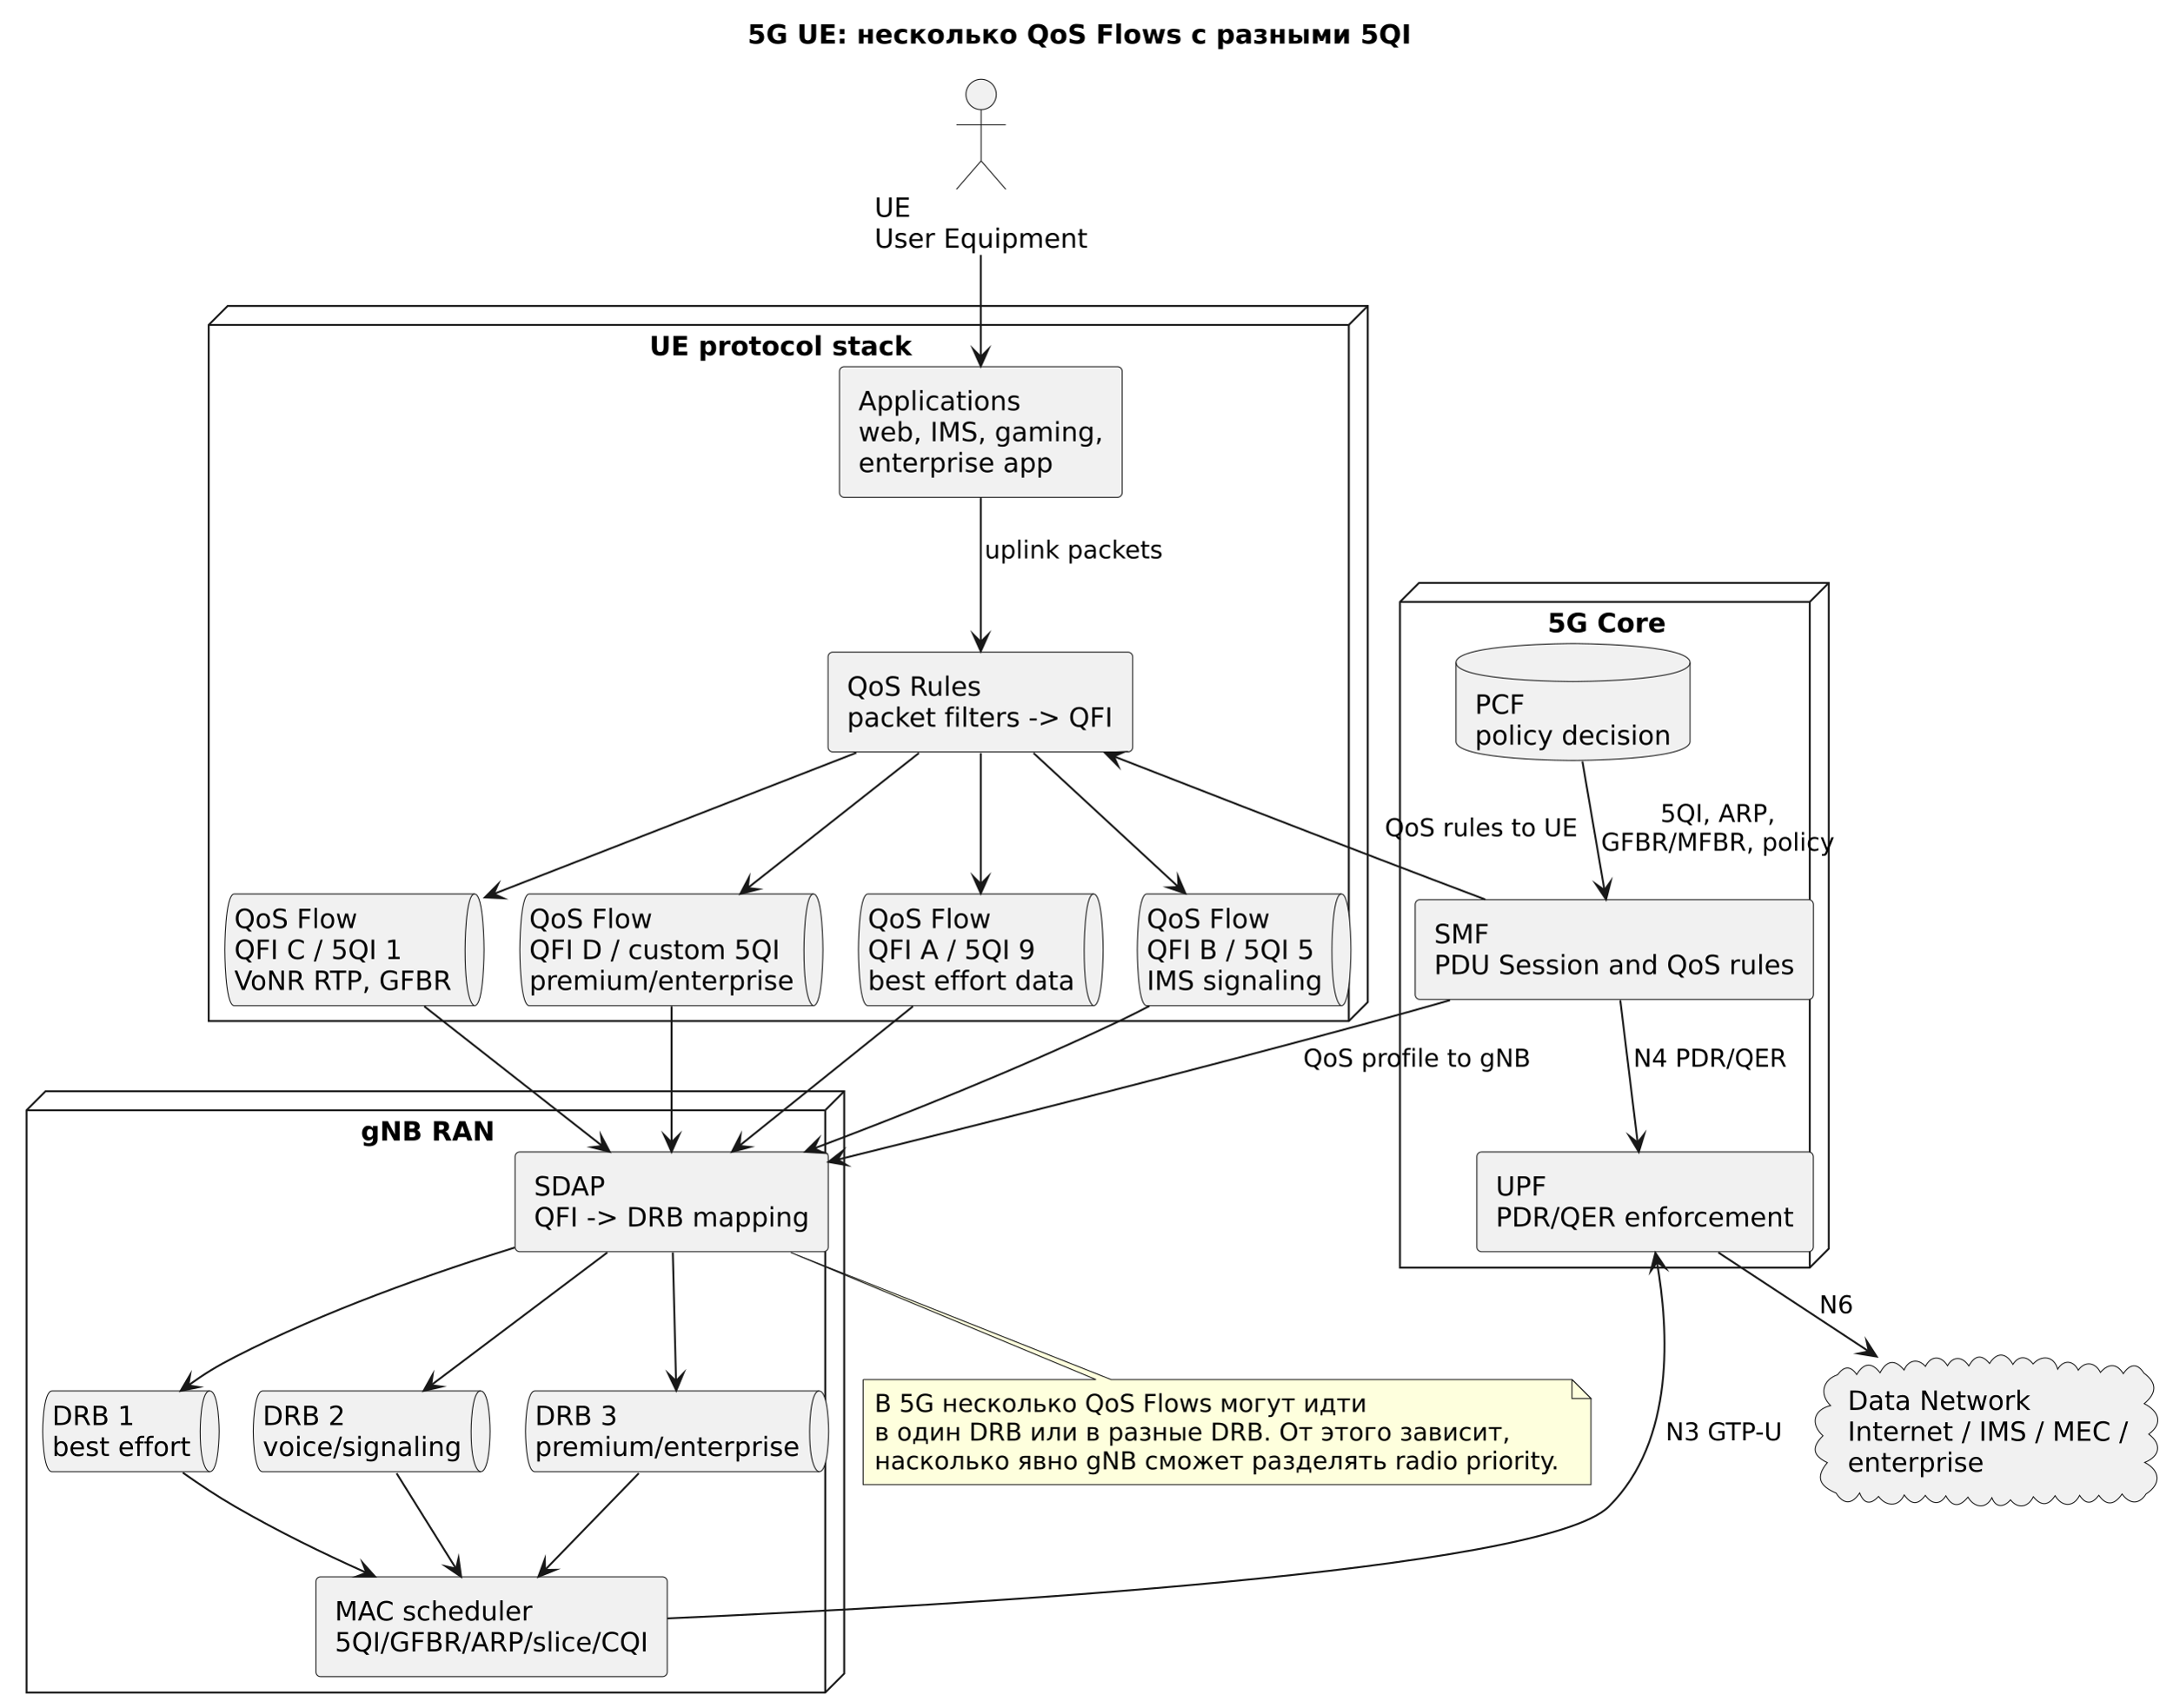
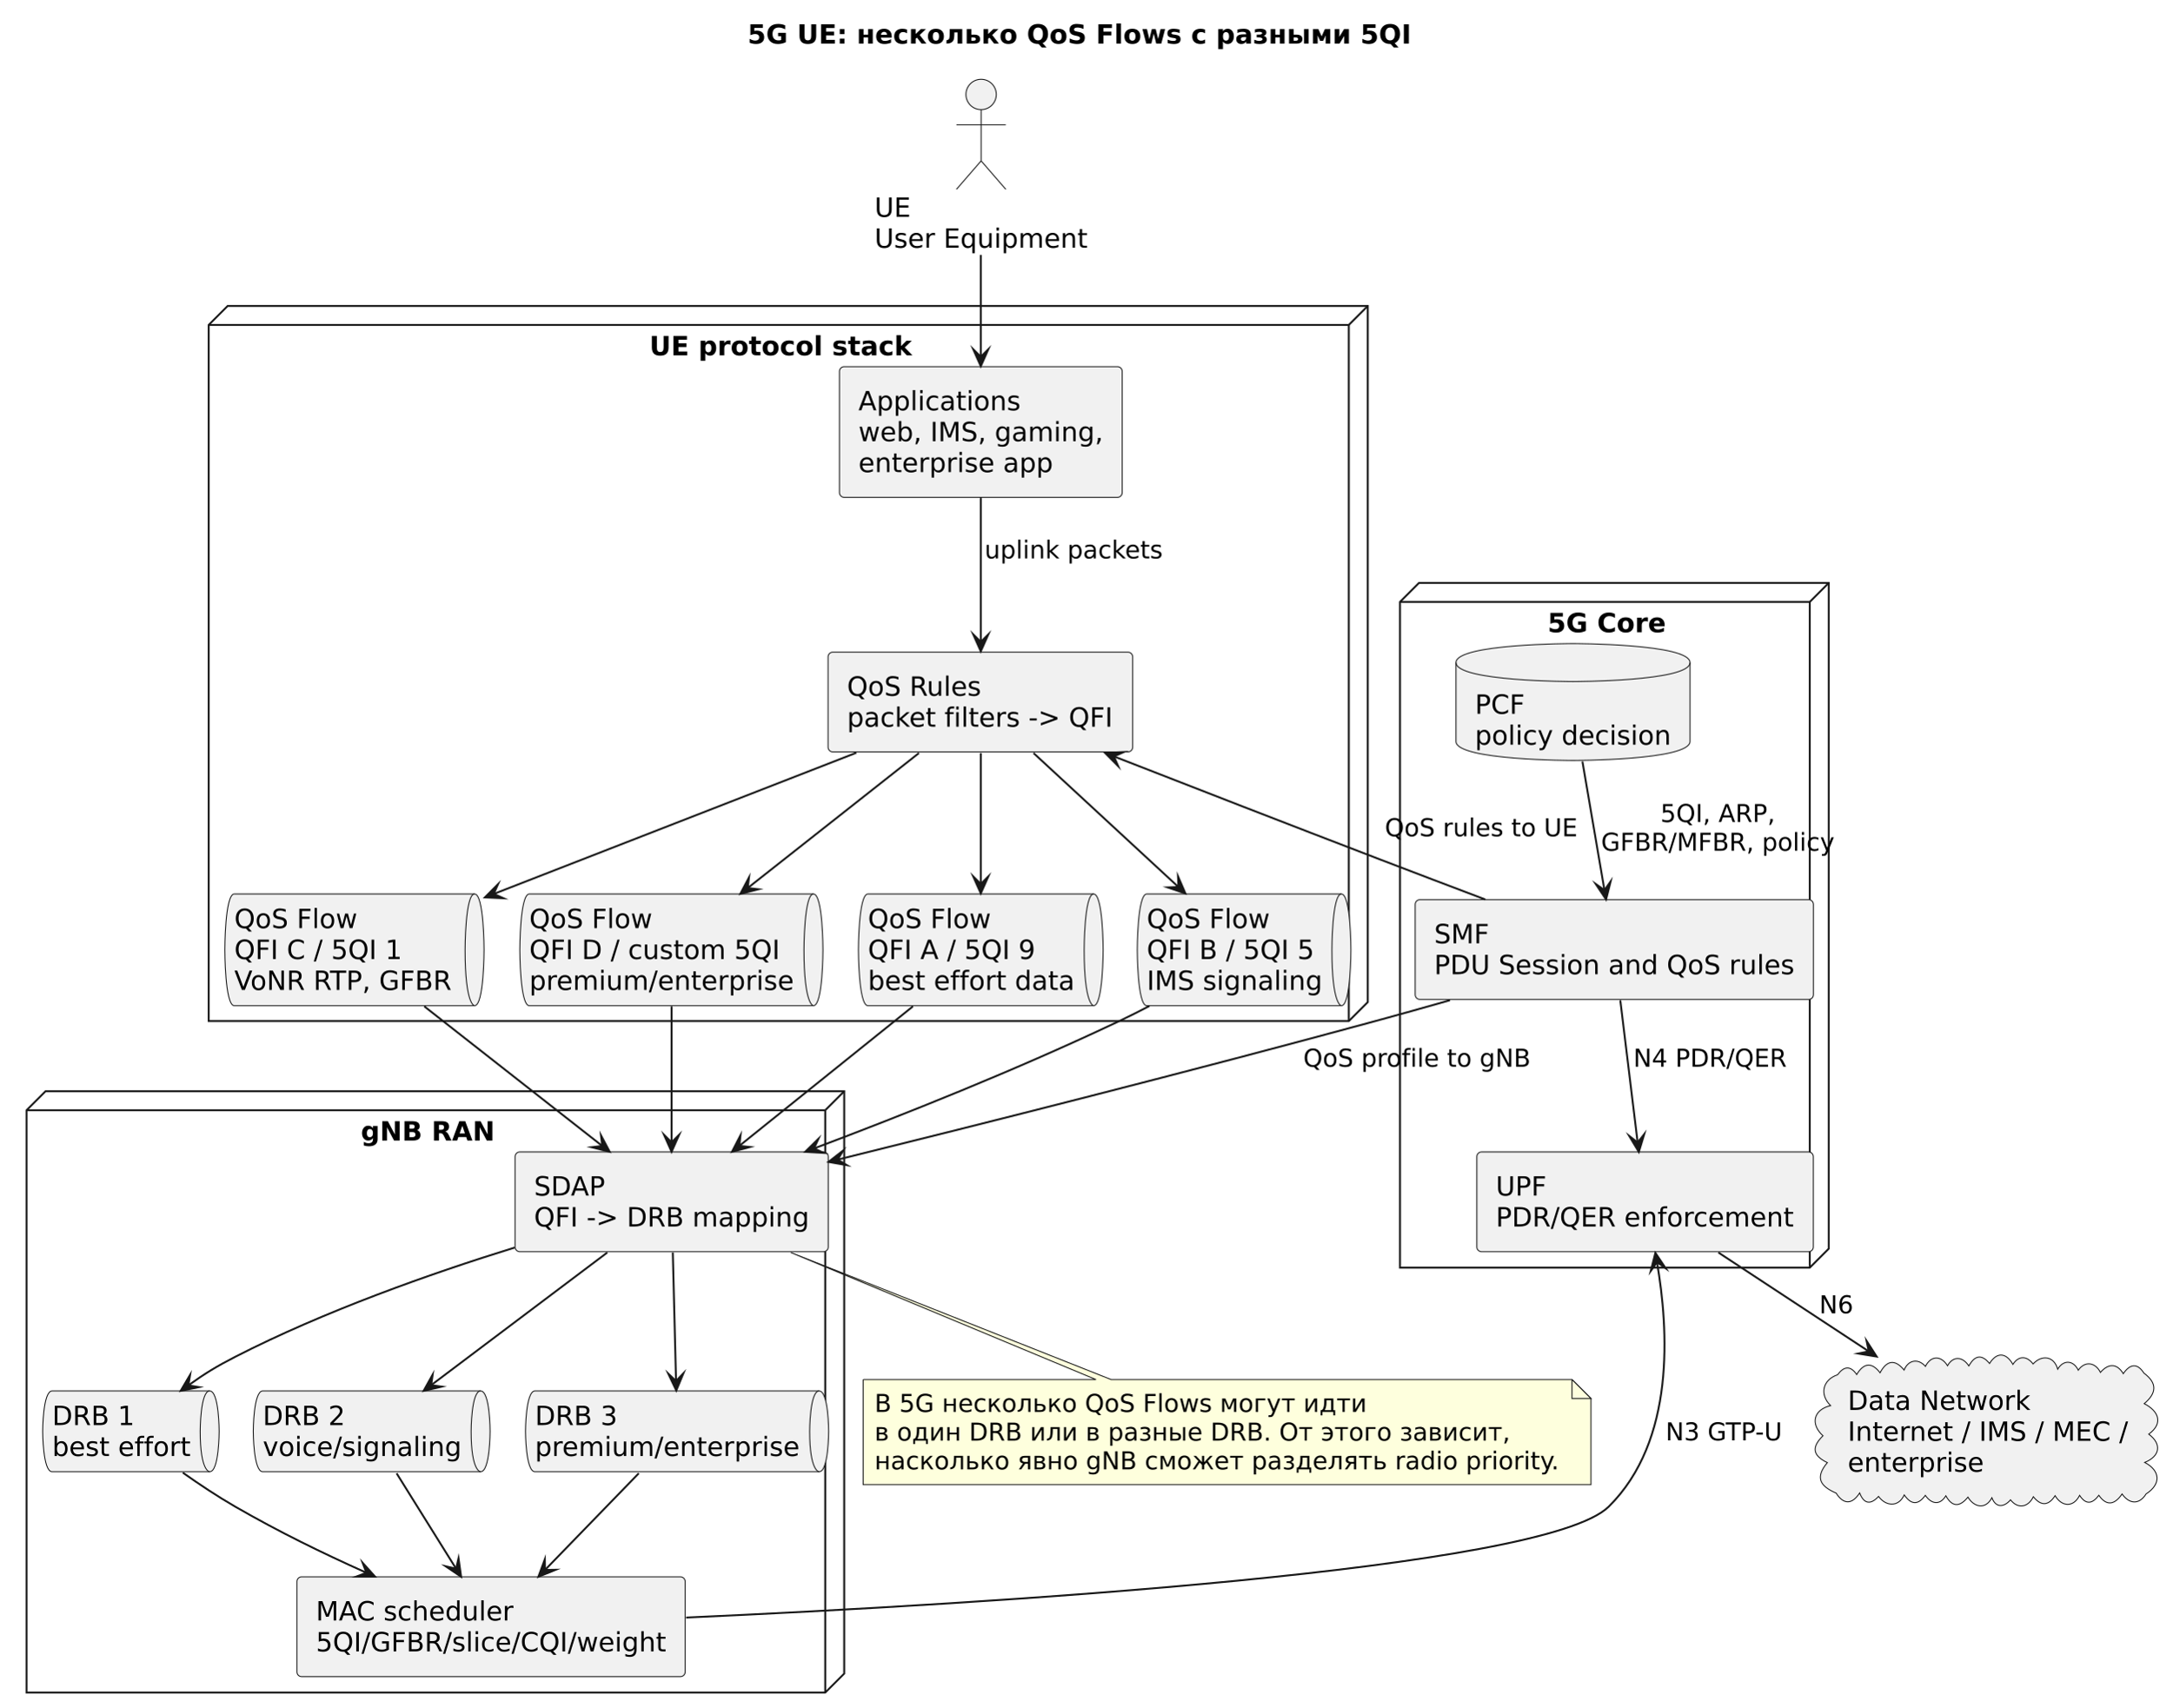
<svg xmlns="http://www.w3.org/2000/svg" contentStyleType="text/css" data-diagram-type="DESCRIPTION" height="900px" preserveAspectRatio="none" style="width:1145px;height:900px;background:#FFFFFF;" version="1.1" viewBox="0 0 1145 900" width="1145px" zoomAndPan="magnify">
  <defs />
  <g>
    <g class="title" data-source-line="5">
      <text fill="#000000" font-family="DejaVu Sans" font-size="14" font-weight="700" lengthAdjust="spacing" textLength="349.884" x="394.058" y="22.995">5G UE: несколько QoS Flows с разными 5QI</text>
    </g>
    <g class="cluster" data-qualified-name="UESTACK" data-source-line="8" id="ent0002">
      <polygon fill="none" points="110,171.297,120,161.297,721,161.297,721,528.297,711,538.297,110,538.297,110,171.297" style="stroke:#181818;stroke-width:1;stroke-linejoin:miter;stroke-miterlimit:10;" />
      <line style="stroke:#181818;stroke-width:1;" x1="711" x2="721" y1="171.297" y2="161.297" />
      <line style="stroke:#181818;stroke-width:1;" x1="110" x2="711" y1="171.297" y2="171.297" />
      <line style="stroke:#181818;stroke-width:1;" x1="711" x2="711" y1="171.297" y2="538.297" />
      <text fill="#000000" font-family="DejaVu Sans" font-size="14" font-weight="700" lengthAdjust="spacing" textLength="138.332" x="342.334" y="187.292">UE protocol stack</text>
    </g>
    <g class="cluster" data-qualified-name="GNB" data-source-line="16" id="ent0009">
      <polygon fill="none" points="14,585.297,24,575.297,445,575.297,445,882.297,435,892.297,14,892.297,14,585.297" style="stroke:#181818;stroke-width:1;stroke-linejoin:miter;stroke-miterlimit:10;" />
      <line style="stroke:#181818;stroke-width:1;" x1="435" x2="445" y1="585.297" y2="575.297" />
      <line style="stroke:#181818;stroke-width:1;" x1="14" x2="435" y1="585.297" y2="585.297" />
      <line style="stroke:#181818;stroke-width:1;" x1="435" x2="435" y1="585.297" y2="892.297" />
      <text fill="#000000" font-family="DejaVu Sans" font-size="14" font-weight="700" lengthAdjust="spacing" textLength="70.615" x="190.192" y="601.292">gNB RAN</text>
    </g>
    <g class="cluster" data-qualified-name="CORE" data-source-line="23" id="ent0015">
      <polygon fill="none" points="738,317.297,748,307.297,964,307.297,964,658.297,954,668.297,738,668.297,738,317.297" style="stroke:#181818;stroke-width:1;stroke-linejoin:miter;stroke-miterlimit:10;" />
      <line style="stroke:#181818;stroke-width:1;" x1="954" x2="964" y1="317.297" y2="307.297" />
      <line style="stroke:#181818;stroke-width:1;" x1="738" x2="954" y1="317.297" y2="317.297" />
      <line style="stroke:#181818;stroke-width:1;" x1="954" x2="954" y1="317.297" y2="668.297" />
      <text fill="#000000" font-family="DejaVu Sans" font-size="14" font-weight="700" lengthAdjust="spacing" textLength="62.398" x="815.801" y="333.292">5G Core</text>
    </g>
    <g class="entity" data-qualified-name="UE" data-source-line="7" id="ent0001">
      <ellipse cx="517.178" cy="49.797" fill="#F1F1F1" rx="8" ry="8" style="stroke:#181818;stroke-width:0.5;" />
      <path d="M517.178,57.797 L517.178,84.797 M504.178,65.797 L530.178,65.797 M517.178,84.797 L504.178,99.797 M517.178,84.797 L530.178,99.797" fill="none" style="stroke:#181818;stroke-width:0.5;" />
      <text fill="#000000" font-family="DejaVu Sans" font-size="14" lengthAdjust="spacing" textLength="19.093" x="461" y="114.292">UE</text>
      <text fill="#000000" font-family="DejaVu Sans" font-size="14" lengthAdjust="spacing" textLength="112.356" x="461" y="130.589">User Equipment</text>
    </g>
    <g class="entity" data-qualified-name="DN" data-source-line="28" id="ent0019">
      <path d="M968.678,724.748 C971.936,720.302 975.374,719.754 978.742,724.628 C982.358,718.636 986.547,717.843 991.055,723.7 C994.589,717.162 998.778,716.345 1003.728,722.258 C1005.925,716.919 1011.09,715.969 1014.955,720.328 C1017.978,714.455 1023.262,714.619 1026.611,719.991 C1029.742,714.497 1034.787,715.399 1037.832,720.086 C1040.987,714.683 1044.37,713.628 1048.764,718.805 C1052.762,712.47 1057.569,713.19 1061.083,719.284 C1064.201,714.518 1068.403,714.809 1071.71,719.061 C1076.22,714.184 1082.683,714.769 1084.691,721.79 C1087.82,716.662 1092.917,717.094 1095.534,722.326 C1099.184,717.227 1104.61,718.328 1107.213,723.514 C1111.266,718.857 1115.763,718.506 1119.257,724.167 C1122.64,719.229 1126.52,718.244 1130.152,723.911 C1137.377,729.264 1136.754,734.533 1130.29,740.004 C1137.553,743.7 1140.796,750.098 1132.688,756.087 C1139.859,761.412 1138.467,767.818 1130.552,770.979 C1138.963,775.42 1139.207,782.477 1131.257,787.612 C1127.551,793.529 1122.32,792.873 1118.613,787.612 C1114.953,792.991 1110.694,794.493 1106.373,788.311 C1103.011,792.767 1099.64,793.556 1096.242,788.349 C1092.872,794.948 1086.845,794.368 1083.315,788.515 C1079.764,793.97 1075.903,794.063 1071.844,789.073 C1069.208,794.51 1063.88,795.872 1059.814,790.695 C1056.567,794.529 1052.199,795.301 1050.01,789.606 C1046.501,796.143 1040.57,794.598 1037.374,789.272 C1033.181,794.407 1029.248,794.865 1025.738,788.576 C1022.444,793.896 1017.996,792.817 1014.914,788.341 C1011.043,793.603 1007.469,793.349 1003.803,788.124 C1000.639,794.816 994.104,794.126 990.252,788.907 C986.073,793.441 982.566,792.938 980.301,787.076 C976.398,793.068 971.94,793.48 967.926,787.188 C959.578,783.537 956.582,779.091 963.259,771.085 C955.472,767.324 954.849,762.959 960.955,756.936 C954.209,750.728 955.893,743.24 964.966,741.018 C959.041,735.173 960.748,727.431 968.678,724.748" fill="#F1F1F1" style="stroke:#181818;stroke-width:0.5;" />
      <text fill="#000000" font-family="DejaVu Sans" font-size="14" lengthAdjust="spacing" textLength="96.332" x="974" y="743.292">Data Network</text>
      <text fill="#000000" font-family="DejaVu Sans" font-size="14" lengthAdjust="spacing" textLength="148.032" x="974" y="759.589">Internet / IMS / MEC /</text>
      <text fill="#000000" font-family="DejaVu Sans" font-size="14" lengthAdjust="spacing" textLength="71.784" x="974" y="775.886">enterprise</text>
    </g>
    <g class="entity" data-qualified-name="GMN42" data-source-line="54" id="ent0043">
      <path d="M455,727.297 L455,782.695 A0,0 0 0 0 455,782.695 L838.661,782.695 A0,0 0 0 0 838.661,782.695 L838.661,737.297 L828.661,727.297 L585.711,727.297 L416.856,660.325 L577.711,727.297 L455,727.297 A0,0 0 0 0 455,727.297" fill="#FEFFDD" style="stroke:#181818;stroke-width:0.5;" />
      <path d="M828.661,727.297 L828.661,737.297 L838.661,737.297 L828.661,727.297" fill="#FEFFDD" style="stroke:#181818;stroke-width:0.5;" />
      <text fill="#000000" font-family="DejaVu Sans" font-size="13" lengthAdjust="spacing" textLength="259.486" x="461" y="744.364">В 5G несколько QoS Flows могут идти</text>
      <text fill="#000000" font-family="DejaVu Sans" font-size="13" lengthAdjust="spacing" textLength="335.099" x="461" y="759.497">в один DRB или в разные DRB. От этого зависит,</text>
      <text fill="#000000" font-family="DejaVu Sans" font-size="13" lengthAdjust="spacing" textLength="362.661" x="461" y="774.629">насколько явно gNB сможет разделять radio priority.</text>
    </g>
    <g class="entity" data-qualified-name="UESTACK.APPS" data-source-line="9" id="ent0003">
      <rect fill="#F1F1F1" height="68.891" rx="2.5" ry="2.5" style="stroke:#181818;stroke-width:0.5;" width="149.049" x="442.5" y="193.297" />
      <text fill="#000000" font-family="DejaVu Sans" font-size="14" lengthAdjust="spacing" textLength="85.518" x="452.5" y="216.292">Applications</text>
      <text fill="#000000" font-family="DejaVu Sans" font-size="14" lengthAdjust="spacing" textLength="129.049" x="452.5" y="232.589">web, IMS, gaming,</text>
      <text fill="#000000" font-family="DejaVu Sans" font-size="14" lengthAdjust="spacing" textLength="102.587" x="452.5" y="248.886">enterprise app</text>
    </g>
    <g class="entity" data-qualified-name="UESTACK.QRULES" data-source-line="10" id="ent0004">
      <rect fill="#F1F1F1" height="52.594" rx="2.5" ry="2.5" style="stroke:#181818;stroke-width:0.5;" width="160.567" x="436.5" y="343.797" />
      <text fill="#000000" font-family="DejaVu Sans" font-size="14" lengthAdjust="spacing" textLength="71.319" x="446.5" y="366.792">QoS Rules</text>
      <text fill="#000000" font-family="DejaVu Sans" font-size="14" lengthAdjust="spacing" textLength="140.567" x="446.5" y="383.089">packet filters -&gt; QFI</text>
    </g>
    <g class="entity" data-qualified-name="UESTACK.Q9" data-source-line="11" id="ent0005">
      <path d="M457.5,471.297 L576.499,471.297 C581.499,471.297 581.499,500.742 581.499,500.742 C581.499,500.742 581.499,530.188 576.499,530.188 L457.5,530.188 C452.5,530.188 452.5,500.742 452.5,500.742 C452.5,500.742 452.5,471.297 457.5,471.297" fill="#F1F1F1" style="stroke:#181818;stroke-width:0.5;" />
      <path d="M576.499,471.297 C571.499,471.297 571.499,500.742 571.499,500.742 C571.499,530.188 576.499,530.188 576.499,530.188" fill="none" style="stroke:#181818;stroke-width:0.5;" />
      <text fill="#000000" font-family="DejaVu Sans" font-size="14" lengthAdjust="spacing" textLength="64.88" x="457.5" y="489.292">QoS Flow</text>
      <text fill="#000000" font-family="DejaVu Sans" font-size="14" lengthAdjust="spacing" textLength="88.259" x="457.5" y="505.589">QFI A / 5QI 9</text>
      <text fill="#000000" font-family="DejaVu Sans" font-size="14" lengthAdjust="spacing" textLength="108.999" x="457.5" y="521.886">best effort data</text>
    </g>
    <g class="entity" data-qualified-name="UESTACK.Q5" data-source-line="12" id="ent0006">
      <path d="M604.5,471.297 L707.106,471.297 C712.106,471.297 712.106,500.742 712.106,500.742 C712.106,500.742 712.106,530.188 707.106,530.188 L604.5,530.188 C599.5,530.188 599.5,500.742 599.5,500.742 C599.5,500.742 599.5,471.297 604.5,471.297" fill="#F1F1F1" style="stroke:#181818;stroke-width:0.5;" />
      <path d="M707.106,471.297 C702.106,471.297 702.106,500.742 702.106,500.742 C702.106,530.188 707.106,530.188 707.106,530.188" fill="none" style="stroke:#181818;stroke-width:0.5;" />
      <text fill="#000000" font-family="DejaVu Sans" font-size="14" lengthAdjust="spacing" textLength="64.88" x="604.5" y="489.292">QoS Flow</text>
      <text fill="#000000" font-family="DejaVu Sans" font-size="14" lengthAdjust="spacing" textLength="88.286" x="604.5" y="505.589">QFI B / 5QI 5</text>
      <text fill="#000000" font-family="DejaVu Sans" font-size="14" lengthAdjust="spacing" textLength="92.606" x="604.5" y="521.886">IMS signaling</text>
    </g>
    <g class="entity" data-qualified-name="UESTACK.Q1" data-source-line="13" id="ent0007">
      <path d="M123.5,471.297 L250.148,471.297 C255.148,471.297 255.148,500.742 255.148,500.742 C255.148,500.742 255.148,530.188 250.148,530.188 L123.5,530.188 C118.5,530.188 118.5,500.742 118.5,500.742 C118.5,500.742 118.5,471.297 123.5,471.297" fill="#F1F1F1" style="stroke:#181818;stroke-width:0.5;" />
      <path d="M250.148,471.297 C245.148,471.297 245.148,500.742 245.148,500.742 C245.148,530.188 250.148,530.188 250.148,530.188" fill="none" style="stroke:#181818;stroke-width:0.5;" />
      <text fill="#000000" font-family="DejaVu Sans" font-size="14" lengthAdjust="spacing" textLength="64.88" x="123.5" y="489.292">QoS Flow</text>
      <text fill="#000000" font-family="DejaVu Sans" font-size="14" lengthAdjust="spacing" textLength="88.457" x="123.5" y="505.589">QFI C / 5QI 1</text>
      <text fill="#000000" font-family="DejaVu Sans" font-size="14" lengthAdjust="spacing" textLength="116.648" x="123.5" y="521.886">VoNR RTP, GFBR</text>
    </g>
    <g class="entity" data-qualified-name="UESTACK.QC" data-source-line="14" id="ent0008">
      <path d="M279,471.297 L428.795,471.297 C433.795,471.297 433.795,500.742 433.795,500.742 C433.795,500.742 433.795,530.188 428.795,530.188 L279,530.188 C274,530.188 274,500.742 274,500.742 C274,500.742 274,471.297 279,471.297" fill="#F1F1F1" style="stroke:#181818;stroke-width:0.5;" />
      <path d="M428.795,471.297 C423.795,471.297 423.795,500.742 423.795,500.742 C423.795,530.188 428.795,530.188 428.795,530.188" fill="none" style="stroke:#181818;stroke-width:0.5;" />
      <text fill="#000000" font-family="DejaVu Sans" font-size="14" lengthAdjust="spacing" textLength="64.88" x="279" y="489.292">QoS Flow</text>
      <text fill="#000000" font-family="DejaVu Sans" font-size="14" lengthAdjust="spacing" textLength="132.111" x="279" y="505.589">QFI D / custom 5QI</text>
      <text fill="#000000" font-family="DejaVu Sans" font-size="14" lengthAdjust="spacing" textLength="139.795" x="279" y="521.886">premium/enterprise</text>
    </g>
    <g class="entity" data-qualified-name="GNB.SDAP" data-source-line="17" id="ent0010">
      <rect fill="#F1F1F1" height="52.594" rx="2.5" ry="2.5" style="stroke:#181818;stroke-width:0.5;" width="165.086" x="271.5" y="607.297" />
      <text fill="#000000" font-family="DejaVu Sans" font-size="14" lengthAdjust="spacing" textLength="37.687" x="281.5" y="630.292">SDAP</text>
      <text fill="#000000" font-family="DejaVu Sans" font-size="14" lengthAdjust="spacing" textLength="145.086" x="281.5" y="646.589">QFI -&gt; DRB mapping</text>
    </g>
    <g class="entity" data-qualified-name="GNB.DRB1" data-source-line="18" id="ent0011">
      <path d="M27.5,733.297 L110.515,733.297 C115.515,733.297 115.515,754.594 115.515,754.594 C115.515,754.594 115.515,775.891 110.515,775.891 L27.5,775.891 C22.5,775.891 22.5,754.594 22.5,754.594 C22.5,754.594 22.5,733.297 27.5,733.297" fill="#F1F1F1" style="stroke:#181818;stroke-width:0.5;" />
      <path d="M110.515,733.297 C105.515,733.297 105.515,754.594 105.515,754.594 C105.515,775.891 110.515,775.891 110.515,775.891" fill="none" style="stroke:#181818;stroke-width:0.5;" />
      <text fill="#000000" font-family="DejaVu Sans" font-size="14" lengthAdjust="spacing" textLength="43.47" x="27.5" y="751.292">DRB 1</text>
      <text fill="#000000" font-family="DejaVu Sans" font-size="14" lengthAdjust="spacing" textLength="73.015" x="27.5" y="767.589">best effort</text>
    </g>
    <g class="entity" data-qualified-name="GNB.DRB2" data-source-line="19" id="ent0012">
      <path d="M138.5,733.297 L253.329,733.297 C258.329,733.297 258.329,754.594 258.329,754.594 C258.329,754.594 258.329,775.891 253.329,775.891 L138.5,775.891 C133.5,775.891 133.5,754.594 133.5,754.594 C133.5,754.594 133.5,733.297 138.5,733.297" fill="#F1F1F1" style="stroke:#181818;stroke-width:0.5;" />
      <path d="M253.329,733.297 C248.329,733.297 248.329,754.594 248.329,754.594 C248.329,775.891 253.329,775.891 253.329,775.891" fill="none" style="stroke:#181818;stroke-width:0.5;" />
      <text fill="#000000" font-family="DejaVu Sans" font-size="14" lengthAdjust="spacing" textLength="43.47" x="138.5" y="751.292">DRB 2</text>
      <text fill="#000000" font-family="DejaVu Sans" font-size="14" lengthAdjust="spacing" textLength="104.829" x="138.5" y="767.589">voice/signaling</text>
    </g>
    <g class="entity" data-qualified-name="GNB.DRB3" data-source-line="20" id="ent0013">
      <path d="M282,733.297 L431.795,733.297 C436.795,733.297 436.795,754.594 436.795,754.594 C436.795,754.594 436.795,775.891 431.795,775.891 L282,775.891 C277,775.891 277,754.594 277,754.594 C277,754.594 277,733.297 282,733.297" fill="#F1F1F1" style="stroke:#181818;stroke-width:0.5;" />
      <path d="M431.795,733.297 C426.795,733.297 426.795,754.594 426.795,754.594 C426.795,775.891 431.795,775.891 431.795,775.891" fill="none" style="stroke:#181818;stroke-width:0.5;" />
      <text fill="#000000" font-family="DejaVu Sans" font-size="14" lengthAdjust="spacing" textLength="43.47" x="282" y="751.292">DRB 3</text>
      <text fill="#000000" font-family="DejaVu Sans" font-size="14" lengthAdjust="spacing" textLength="139.795" x="282" y="767.589">premium/enterprise</text>
    </g>
    <g class="entity" data-qualified-name="GNB.SCH" data-source-line="21" id="ent0014">
-       <rect fill="#F1F1F1" height="52.594" rx="2.5" ry="2.5" style="stroke:#181818;stroke-width:0.5;" width="185.211" x="166.5" y="831.297" />
-       <text fill="#000000" font-family="DejaVu Sans" font-size="14" lengthAdjust="spacing" textLength="104.378" x="176.5" y="854.292">MAC scheduler</text>
-       <text fill="#000000" font-family="DejaVu Sans" font-size="14" lengthAdjust="spacing" textLength="165.211" x="176.5" y="870.589">5QI/GFBR/ARP/slice/CQI</text>
+       <rect fill="#F1F1F1" height="52.594" rx="2.5" ry="2.5" style="stroke:#181818;stroke-width:0.5;" width="204.666" x="156.5" y="831.297" />
+       <text fill="#000000" font-family="DejaVu Sans" font-size="14" lengthAdjust="spacing" textLength="104.378" x="166.5" y="854.292">MAC scheduler</text>
+       <text fill="#000000" font-family="DejaVu Sans" font-size="14" lengthAdjust="spacing" textLength="184.666" x="166.5" y="870.589">5QI/GFBR/slice/CQI/weight</text>
    </g>
    <g class="entity" data-qualified-name="CORE.SMF" data-source-line="24" id="ent0016">
      <rect fill="#F1F1F1" height="52.594" rx="2.5" ry="2.5" style="stroke:#181818;stroke-width:0.5;" width="209.923" x="746" y="474.297" />
      <text fill="#000000" font-family="DejaVu Sans" font-size="14" lengthAdjust="spacing" textLength="29.019" x="756" y="497.292">SMF</text>
      <text fill="#000000" font-family="DejaVu Sans" font-size="14" lengthAdjust="spacing" textLength="189.923" x="756" y="513.589">PDU Session and QoS rules</text>
    </g>
    <g class="entity" data-qualified-name="CORE.UPF" data-source-line="25" id="ent0017">
      <rect fill="#F1F1F1" height="52.594" rx="2.5" ry="2.5" style="stroke:#181818;stroke-width:0.5;" width="177.37" x="778.5" y="607.297" />
      <text fill="#000000" font-family="DejaVu Sans" font-size="14" lengthAdjust="spacing" textLength="26.742" x="788.5" y="630.292">UPF</text>
      <text fill="#000000" font-family="DejaVu Sans" font-size="14" lengthAdjust="spacing" textLength="157.37" x="788.5" y="646.589">PDR/QER enforcement</text>
    </g>
    <g class="entity" data-qualified-name="CORE.PCF" data-source-line="26" id="ent0018">
      <path d="M767.5,349.297 C767.5,339.297 829.187,339.297 829.187,339.297 C829.187,339.297 890.873,339.297 890.873,349.297 L890.873,390.891 C890.873,400.891 829.187,400.891 829.187,400.891 C829.187,400.891 767.5,400.891 767.5,390.891 L767.5,349.297" fill="#F1F1F1" style="stroke:#181818;stroke-width:0.5;" />
      <path d="M767.5,349.297 C767.5,359.297 829.187,359.297 829.187,359.297 C829.187,359.297 890.873,359.297 890.873,349.297" fill="none" style="stroke:#181818;stroke-width:0.5;" />
      <text fill="#000000" font-family="DejaVu Sans" font-size="14" lengthAdjust="spacing" textLength="26.27" x="777.5" y="376.292">PCF</text>
      <text fill="#000000" font-family="DejaVu Sans" font-size="14" lengthAdjust="spacing" textLength="103.373" x="777.5" y="392.589">policy decision</text>
    </g>
    <g class="link" data-entity-1="ent0001" data-entity-2="ent0003" data-link-type="dependency" id="lnk20">
      <polygon fill="#181818" points="517,193.08,521,184.08,517,188.08,513,184.08,517,193.08" style="stroke:#181818;stroke-width:1;stroke-linejoin:miter;stroke-miterlimit:10;" />
      <path d="M517,134.366 C517,153.522 517,170.412 517,188.08" fill="none" style="stroke:#181818;stroke-width:1;" />
    </g>
    <g class="link" data-entity-1="ent0003" data-entity-2="ent0004" data-link-type="dependency" id="lnk21">
      <polygon fill="#181818" points="517,343.39,521,334.39,517,338.39,513,334.39,517,343.39" style="stroke:#181818;stroke-width:1;stroke-linejoin:miter;stroke-miterlimit:10;" />
      <path d="M517,262.45 C517,287.292 517,315.605 517,338.39" fill="none" style="stroke:#181818;stroke-width:1;" />
      <text fill="#000000" font-family="DejaVu Sans" font-size="13" lengthAdjust="spacing" textLength="94.377" x="519" y="294.364">uplink packets</text>
    </g>
    <g class="link" data-entity-1="ent0004" data-entity-2="ent0005" data-link-type="dependency" id="lnk22">
      <polygon fill="#181818" points="517,471.012,521,462.012,517,466.012,513,462.012,517,471.012" style="stroke:#181818;stroke-width:1;stroke-linejoin:miter;stroke-miterlimit:10;" />
      <path d="M517,396.992 C517,418.378 517,443.809 517,466.012" fill="none" style="stroke:#181818;stroke-width:1;" />
    </g>
    <g class="link" data-entity-1="ent0004" data-entity-2="ent0006" data-link-type="dependency" id="lnk23">
      <polygon fill="#181818" points="624.862,471.012,620.969,461.965,621.191,467.617,615.538,467.839,624.862,471.012" style="stroke:#181818;stroke-width:1;stroke-linejoin:miter;stroke-miterlimit:10;" />
      <path d="M544.795,396.992 C567.929,418.378 597.174,445.415 621.191,467.617" fill="none" style="stroke:#181818;stroke-width:1;" />
    </g>
    <g class="link" data-entity-1="ent0004" data-entity-2="ent0007" data-link-type="dependency" id="lnk24">
      <polygon fill="#181818" points="255.592,473.088,265.43,473.549,260.251,471.273,262.527,466.095,255.592,473.088" style="stroke:#181818;stroke-width:1;stroke-linejoin:miter;stroke-miterlimit:10;" />
      <path d="M451.408,396.838 C394.737,418.906 317.781,448.872 260.251,471.273" fill="none" style="stroke:#181818;stroke-width:1;" />
    </g>
    <g class="link" data-entity-1="ent0004" data-entity-2="ent0008" data-link-type="dependency" id="lnk25">
      <polygon fill="#181818" points="390.225,471.239,399.769,468.809,394.151,468.144,394.816,462.526,390.225,471.239" style="stroke:#181818;stroke-width:1;stroke-linejoin:miter;stroke-miterlimit:10;" />
      <path d="M484.406,396.992 C457.185,418.452 422.339,445.922 394.151,468.144" fill="none" style="stroke:#181818;stroke-width:1;" />
    </g>
    <g class="link" data-entity-1="ent0005" data-entity-2="ent0010" data-link-type="dependency" id="lnk26">
      <polygon fill="#181818" points="385.827,607.218,395.348,604.698,389.724,604.086,390.337,598.462,385.827,607.218" style="stroke:#181818;stroke-width:1;stroke-linejoin:miter;stroke-miterlimit:10;" />
      <path d="M481.229,530.545 C452.74,553.442 417.126,582.064 389.724,604.086" fill="none" style="stroke:#181818;stroke-width:1;" />
    </g>
    <g class="link" data-entity-1="ent0006" data-entity-2="ent0010" data-link-type="dependency" id="lnk27">
      <polygon fill="#181818" points="424.423,607.226,434.256,607.798,429.103,605.464,431.437,600.311,424.423,607.226" style="stroke:#181818;stroke-width:1;stroke-linejoin:miter;stroke-miterlimit:10;" />
      <path d="M605.888,530.352 C600.571,533.128 595.205,535.827 590,538.297 C535.472,564.169 476.537,587.604 429.103,605.464" fill="none" style="stroke:#181818;stroke-width:1;" />
    </g>
    <g class="link" data-entity-1="ent0007" data-entity-2="ent0010" data-link-type="dependency" id="lnk28">
      <polygon fill="#181818" points="321.392,607.218,316.779,598.516,317.458,604.132,311.842,604.811,321.392,607.218" style="stroke:#181818;stroke-width:1;stroke-linejoin:miter;stroke-miterlimit:10;" />
      <path d="M223.649,530.545 C252.837,553.442 289.384,582.11 317.458,604.132" fill="none" style="stroke:#181818;stroke-width:1;" />
    </g>
    <g class="link" data-entity-1="ent0008" data-entity-2="ent0010" data-link-type="dependency" id="lnk29">
      <polygon fill="#181818" points="354,607.218,358,598.218,354,602.218,350,598.218,354,607.218" style="stroke:#181818;stroke-width:1;stroke-linejoin:miter;stroke-miterlimit:10;" />
      <path d="M354,530.545 C354,553.442 354,580.196 354,602.218" fill="none" style="stroke:#181818;stroke-width:1;" />
    </g>
    <g class="link" data-entity-1="ent0010" data-entity-2="ent0011" data-link-type="dependency" id="lnk30">
      <polygon fill="#181818" points="95.207,733.261,104.855,731.281,99.275,730.353,100.202,724.773,95.207,733.261" style="stroke:#181818;stroke-width:1;stroke-linejoin:miter;stroke-miterlimit:10;" />
      <path d="M271.386,657.678 C226.551,671.573 170.871,691.269 124,715.297 C114.147,720.348 108.1,724.044 99.275,730.353" fill="none" style="stroke:#181818;stroke-width:1;" />
    </g>
    <g class="link" data-entity-1="ent0010" data-entity-2="ent0012" data-link-type="dependency" id="lnk31">
      <polygon fill="#181818" points="223.279,733.252,232.874,731.032,227.272,730.244,228.061,724.642,223.279,733.252" style="stroke:#181818;stroke-width:1;stroke-linejoin:miter;stroke-miterlimit:10;" />
      <path d="M320.105,660.325 C291.18,682.111 254.116,710.026 227.272,730.244" fill="none" style="stroke:#181818;stroke-width:1;" />
    </g>
    <g class="link" data-entity-1="ent0010" data-entity-2="ent0013" data-link-type="dependency" id="lnk32">
      <polygon fill="#181818" points="356.477,733.061,360.249,723.963,356.351,728.063,352.252,724.165,356.477,733.061" style="stroke:#181818;stroke-width:1;stroke-linejoin:miter;stroke-miterlimit:10;" />
      <path d="M354.644,660.325 C355.191,682.043 355.841,707.842 356.351,728.063" fill="none" style="stroke:#181818;stroke-width:1;" />
    </g>
    <g class="link" data-entity-1="ent0011" data-entity-2="ent0014" data-link-type="dependency" id="lnk33">
      <polygon fill="#181818" points="197.698,831.181,191.121,823.85,193.136,829.136,187.85,831.151,197.698,831.181" style="stroke:#181818;stroke-width:1;stroke-linejoin:miter;stroke-miterlimit:10;" />
      <path d="M96.353,776.369 C104.989,782.472 114.706,788.949 124,794.297 C147.393,807.758 169.62,818.599 193.136,829.136" fill="none" style="stroke:#181818;stroke-width:1;" />
    </g>
    <g class="link" data-entity-1="ent0012" data-entity-2="ent0014" data-link-type="dependency" id="lnk34">
      <polygon fill="#181818" points="243.058,831.239,241.689,821.486,240.412,826.997,234.901,825.72,243.058,831.239" style="stroke:#181818;stroke-width:1;stroke-linejoin:miter;stroke-miterlimit:10;" />
      <path d="M209.054,776.724 C218.929,792.556 229.893,810.133 240.412,826.997" fill="none" style="stroke:#181818;stroke-width:1;" />
    </g>
    <g class="link" data-entity-1="ent0013" data-entity-2="ent0014" data-link-type="dependency" id="lnk35">
      <polygon fill="#181818" points="283.799,831.239,292.937,827.565,287.281,827.65,287.195,821.994,283.799,831.239" style="stroke:#181818;stroke-width:1;stroke-linejoin:miter;stroke-miterlimit:10;" />
      <path d="M336.694,776.724 C321.333,792.556 303.644,810.787 287.281,827.65" fill="none" style="stroke:#181818;stroke-width:1;" />
    </g>
    <g class="link" data-entity-1="ent0014" data-entity-2="ent0017" data-link-type="dependency" id="lnk36">
      <polygon fill="#181818" points="872.621,660.483,870.203,670.03,873.468,665.41,878.087,668.676,872.621,660.483" style="stroke:#181818;stroke-width:1;stroke-linejoin:miter;stroke-miterlimit:10;" />
-       <path d="M351.811,853.209 C508.861,846.231 813.423,828.432 848,794.297 C883.324,759.423 879.558,700.862 873.468,665.41" fill="none" style="stroke:#181818;stroke-width:1;" />
+       <path d="M361.653,852.766 C521.237,845.494 814.132,827.732 848,794.297 C883.324,759.423 879.558,700.862 873.468,665.41" fill="none" style="stroke:#181818;stroke-width:1;" />
      <text fill="#000000" font-family="DejaVu Sans" font-size="13" lengthAdjust="spacing" textLength="62.188" x="878" y="759.364">N3 GTP-U</text>
    </g>
    <g class="link" data-entity-1="ent0017" data-entity-2="ent0019" data-link-type="dependency" id="lnk37">
      <polygon fill="#181818" points="989.272,715.185,983.949,706.899,985.094,712.439,979.554,713.583,989.272,715.185" style="stroke:#181818;stroke-width:1;stroke-linejoin:miter;stroke-miterlimit:10;" />
      <path d="M905.829,660.325 C930.136,676.306 957.743,694.457 985.094,712.439" fill="none" style="stroke:#181818;stroke-width:1;" />
      <text fill="#000000" font-family="DejaVu Sans" font-size="13" lengthAdjust="spacing" textLength="17.996" x="959" y="692.364">N6</text>
    </g>
    <g class="link" data-entity-1="ent0018" data-entity-2="ent0016" data-link-type="dependency" id="lnk38">
      <polygon fill="#181818" points="846.616,474.192,849.04,464.646,845.773,469.264,841.155,465.996,846.616,474.192" style="stroke:#181818;stroke-width:1;stroke-linejoin:miter;stroke-miterlimit:10;" />
      <path d="M834.158,401.424 C837.943,423.53 842.183,448.3 845.773,469.264" fill="none" style="stroke:#181818;stroke-width:1;" />
      <text fill="#000000" font-family="DejaVu Sans" font-size="13" lengthAdjust="spacing" textLength="60.499" x="875.281" y="433.364">5QI, ARP,</text>
      <text fill="#000000" font-family="DejaVu Sans" font-size="13" lengthAdjust="spacing" textLength="123.062" x="844" y="448.497">GFBR/MFBR, policy</text>
    </g>
    <g class="link" data-entity-1="ent0016" data-entity-2="ent0004" data-link-type="dependency" id="lnk39">
      <polygon fill="#181818" points="582.52,396.939,589.45,403.937,587.178,398.757,592.358,396.485,582.52,396.939" style="stroke:#181818;stroke-width:1;stroke-linejoin:miter;stroke-miterlimit:10;" />
      <path d="M782.966,474.205 C765.073,467.439 745.799,460.12 728,453.297 C679.193,434.588 628.806,415.004 587.178,398.757" fill="none" style="stroke:#181818;stroke-width:1;" />
      <text fill="#000000" font-family="DejaVu Sans" font-size="13" lengthAdjust="spacing" textLength="101.582" x="730" y="440.864">QoS rules to UE</text>
    </g>
    <g class="link" data-entity-1="ent0016" data-entity-2="ent0010" data-link-type="dependency" id="lnk40">
      <polygon fill="#181818" points="436.719,612.545,446.417,614.267,441.573,611.345,444.495,606.501,436.719,612.545" style="stroke:#181818;stroke-width:1;stroke-linejoin:miter;stroke-miterlimit:10;" />
      <path d="M764.346,527.301 C751.184,531.058 737.746,534.828 725,538.297 C626.233,565.173 516.893,592.711 441.573,611.345" fill="none" style="stroke:#181818;stroke-width:1;" />
      <text fill="#000000" font-family="DejaVu Sans" font-size="13" lengthAdjust="spacing" textLength="120.129" x="687" y="562.364">QoS profile to gNB</text>
    </g>
    <g class="link" data-entity-1="ent0016" data-entity-2="ent0017" data-link-type="dependency" id="lnk41">
      <polygon fill="#181818" points="863.885,607.292,866.764,597.874,863.279,602.329,858.823,598.844,863.885,607.292" style="stroke:#181818;stroke-width:1;stroke-linejoin:miter;stroke-miterlimit:10;" />
      <path d="M854.123,527.366 C856.942,550.448 860.462,579.267 863.279,602.329" fill="none" style="stroke:#181818;stroke-width:1;" />
      <text fill="#000000" font-family="DejaVu Sans" font-size="13" lengthAdjust="spacing" textLength="80.869" x="861" y="562.364">N4 PDR/QER</text>
    </g>
  </g>
</svg>
